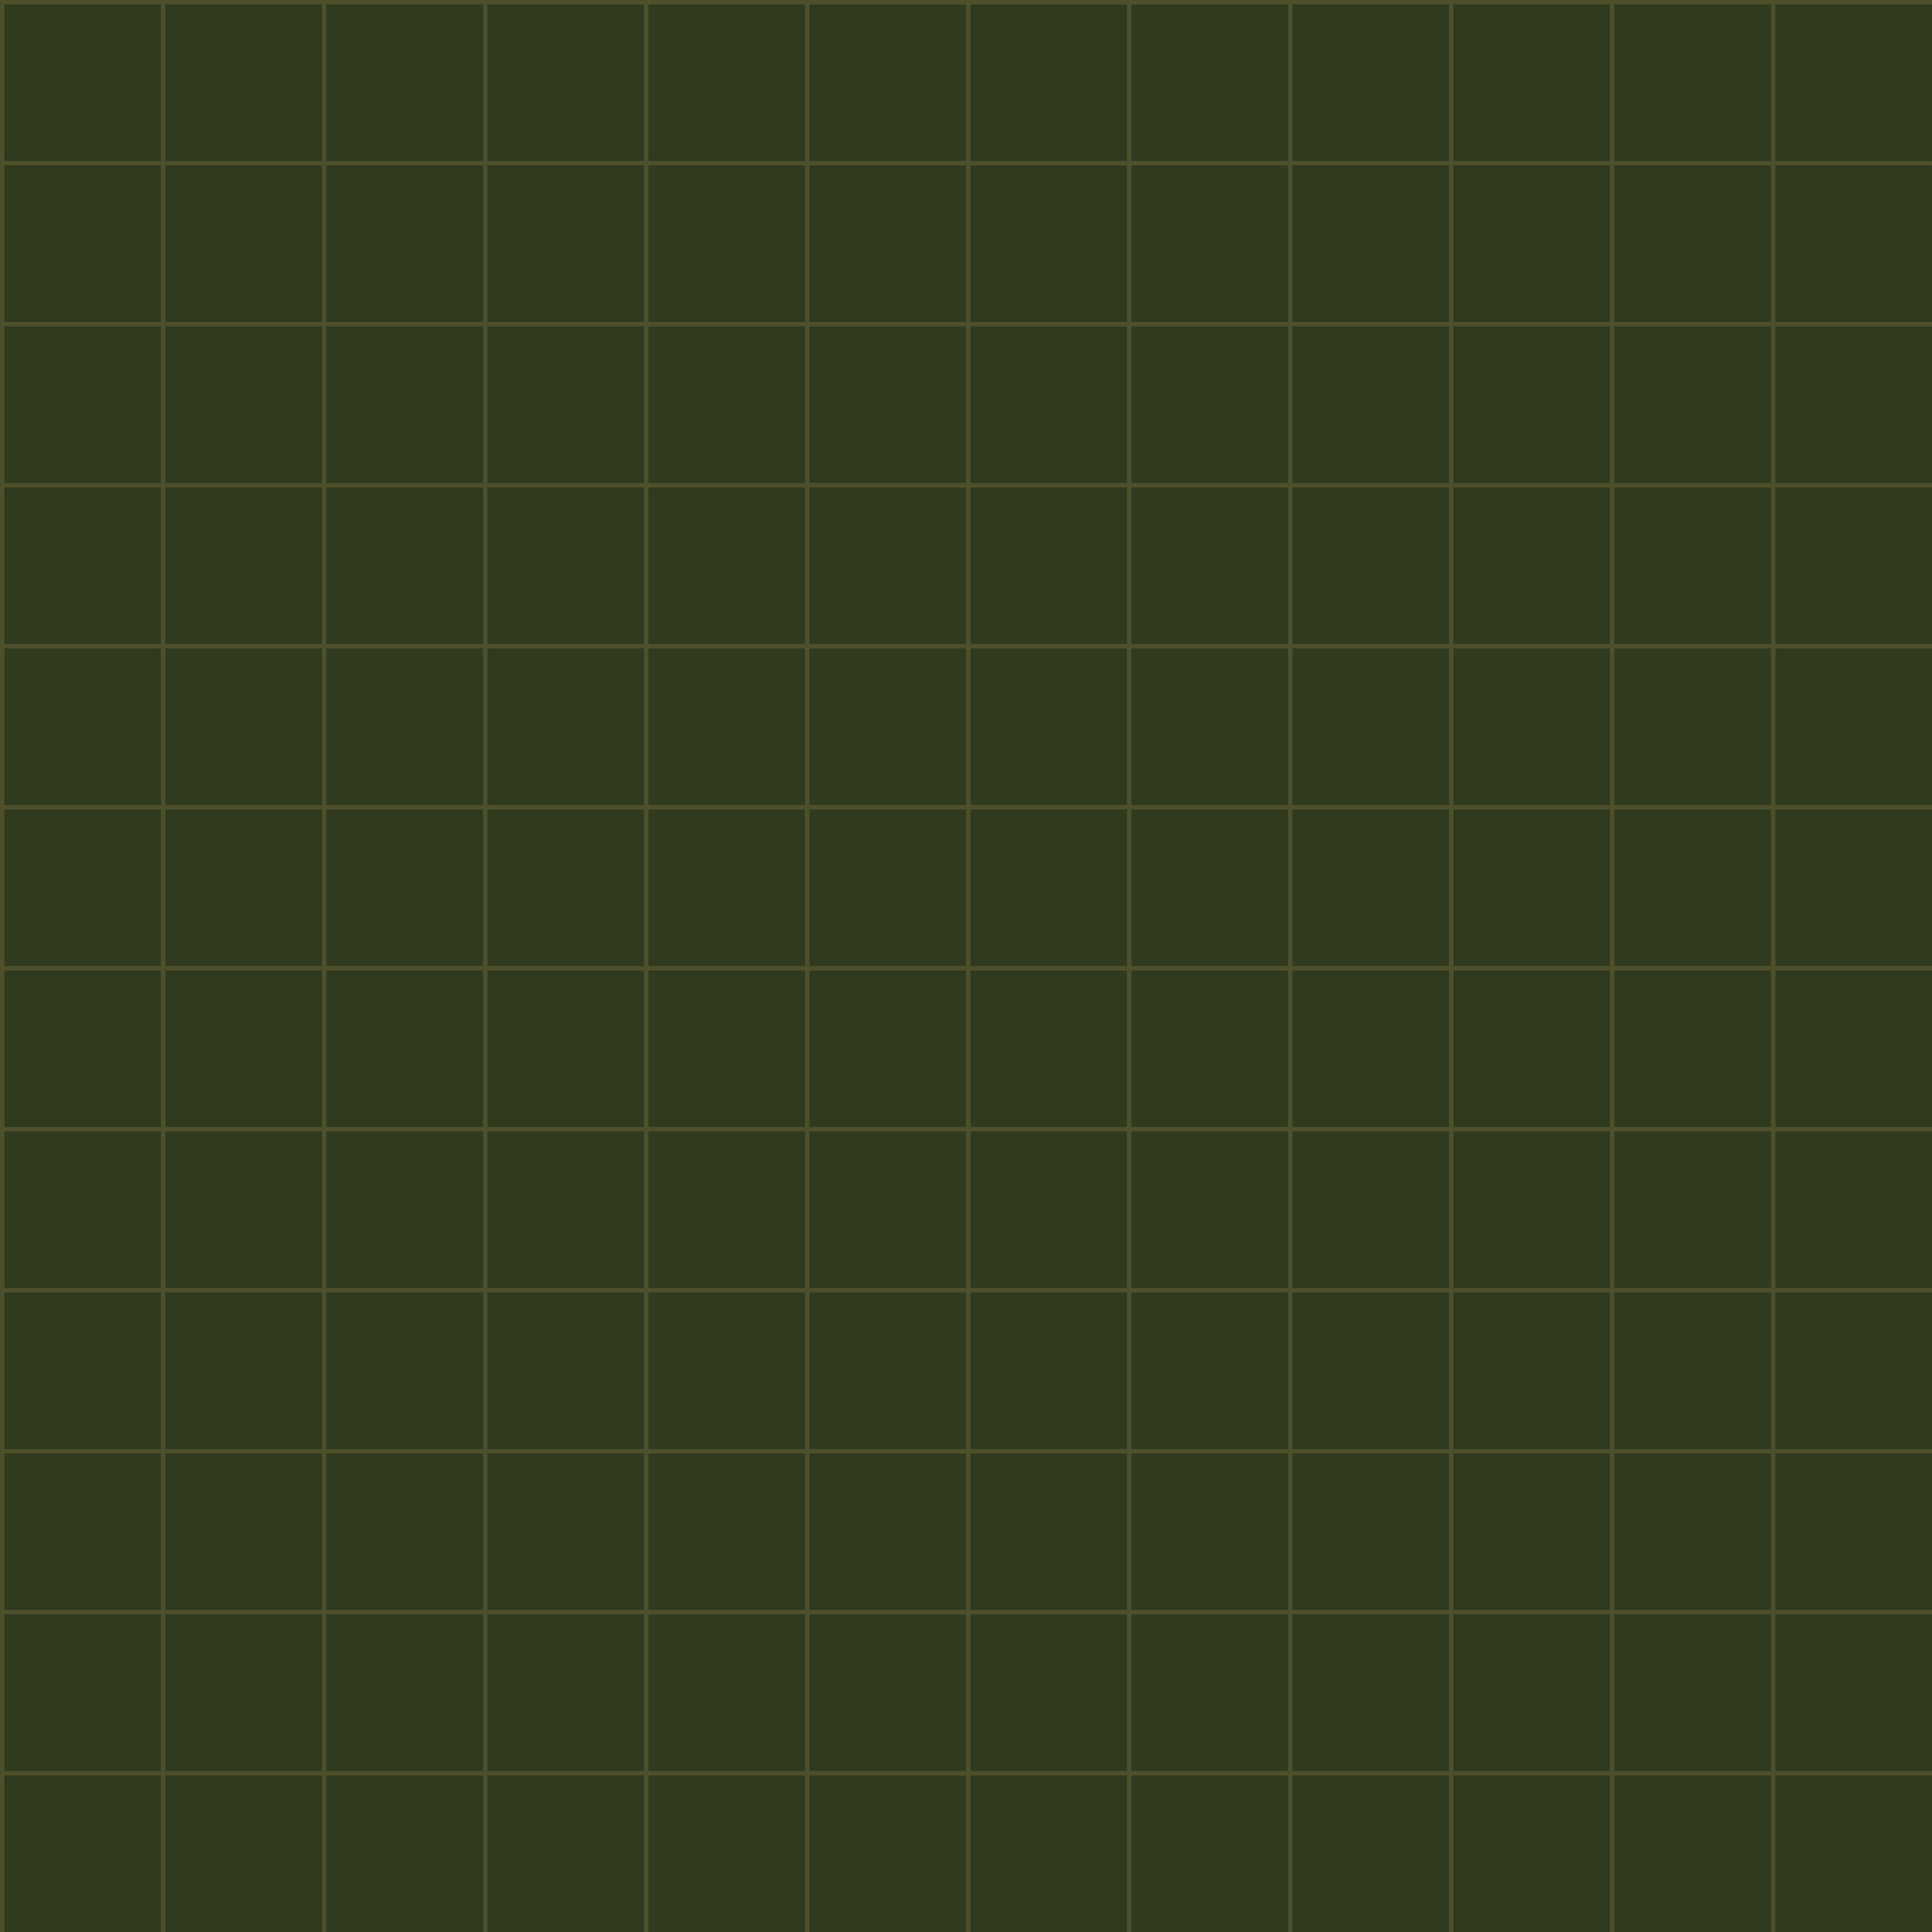
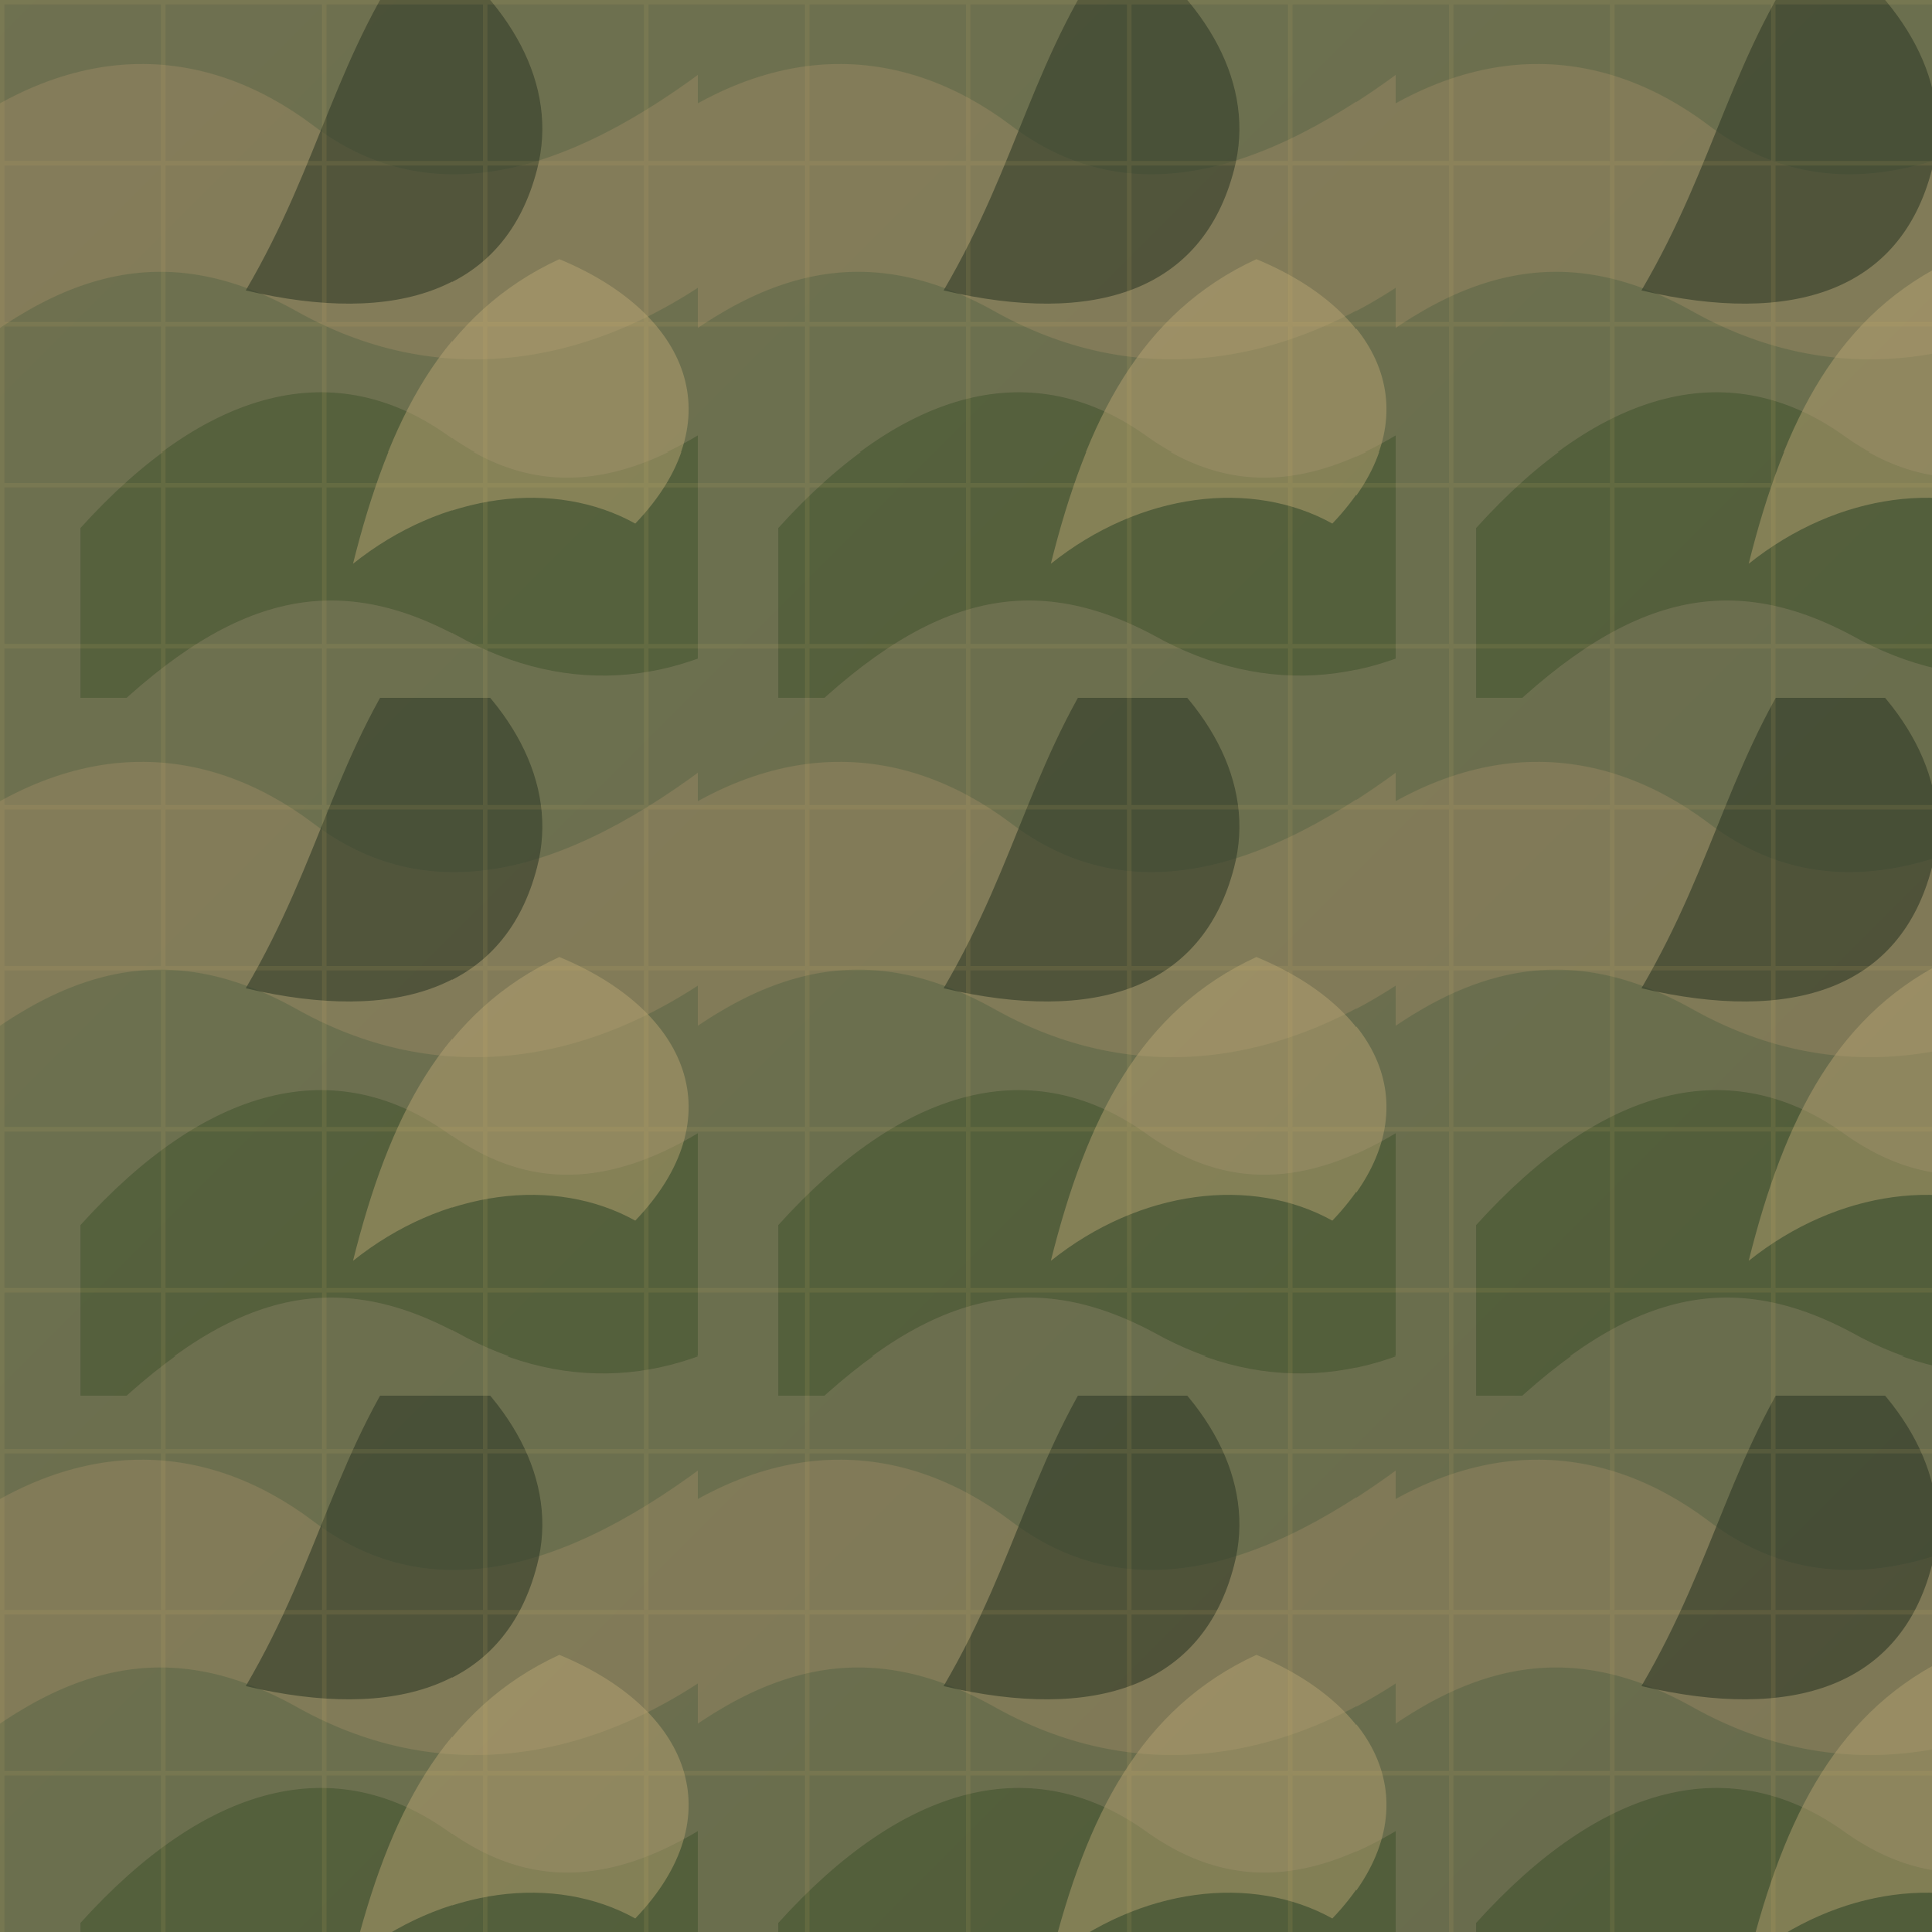
<svg xmlns="http://www.w3.org/2000/svg" viewBox="0 0 432 432">
-   <rect width="432" height="432" fill="#2f3a1f" />
-   <path d="M0 0h432v432H0z" fill="#2f3a1f" />
-   <path d="M0 0h432v432H0z" fill="url(#grid)" opacity=".18" />
+   <defs>
+     <linearGradient id="base" x1="0" y1="0" x2="1" y2="1">
+       <stop offset="0" stop-color="#817a56" />
+       <stop offset=".48" stop-color="#5f6843" />
+       <stop offset="1" stop-color="#303a27" />
+     </linearGradient>
+     <pattern id="ocp" width="156" height="156" patternUnits="userSpaceOnUse">
+       <rect width="156" height="156" fill="#6d704f" />
+       <path d="M-18 36c33-29 64-26 88-8 25 19 55 13 91-15v48c-32 23-65 25-94 9-30-17-55-10-85 18Z" fill="#8a805d" opacity=".78" />
+       <path d="M18 118c28-31 57-39 83-20 23 16 47 10 78-18v54c-25 20-52 22-77 8-30-16-54-7-84 24Z" fill="#4f5b39" opacity=".84" />
+       <path d="M94-14c20 14 31 33 26 52-7 27-31 35-65 27 17-29 20-53 39-79Z" fill="#2f3826" opacity=".62" />
+       <path d="M125 58c29 12 39 36 17 59-18-10-43-7-63 9 8-32 20-56 46-68Z" fill="#c0aa78" opacity=".48" />
+     </pattern>
+   </defs>
+   <rect width="432" height="432" fill="url(#base)" />
+   <rect width="432" height="432" fill="url(#ocp)" opacity=".92" />
+   <path d="M0 0h432v432H0z" fill="url(#grid)" opacity=".12" />
  <defs>
    <pattern id="grid" width="36" height="36" patternUnits="userSpaceOnUse">
      <path d="M36 0H0v36" fill="none" stroke="#d0b063" stroke-width="2" />
    </pattern>
  </defs>
</svg>
